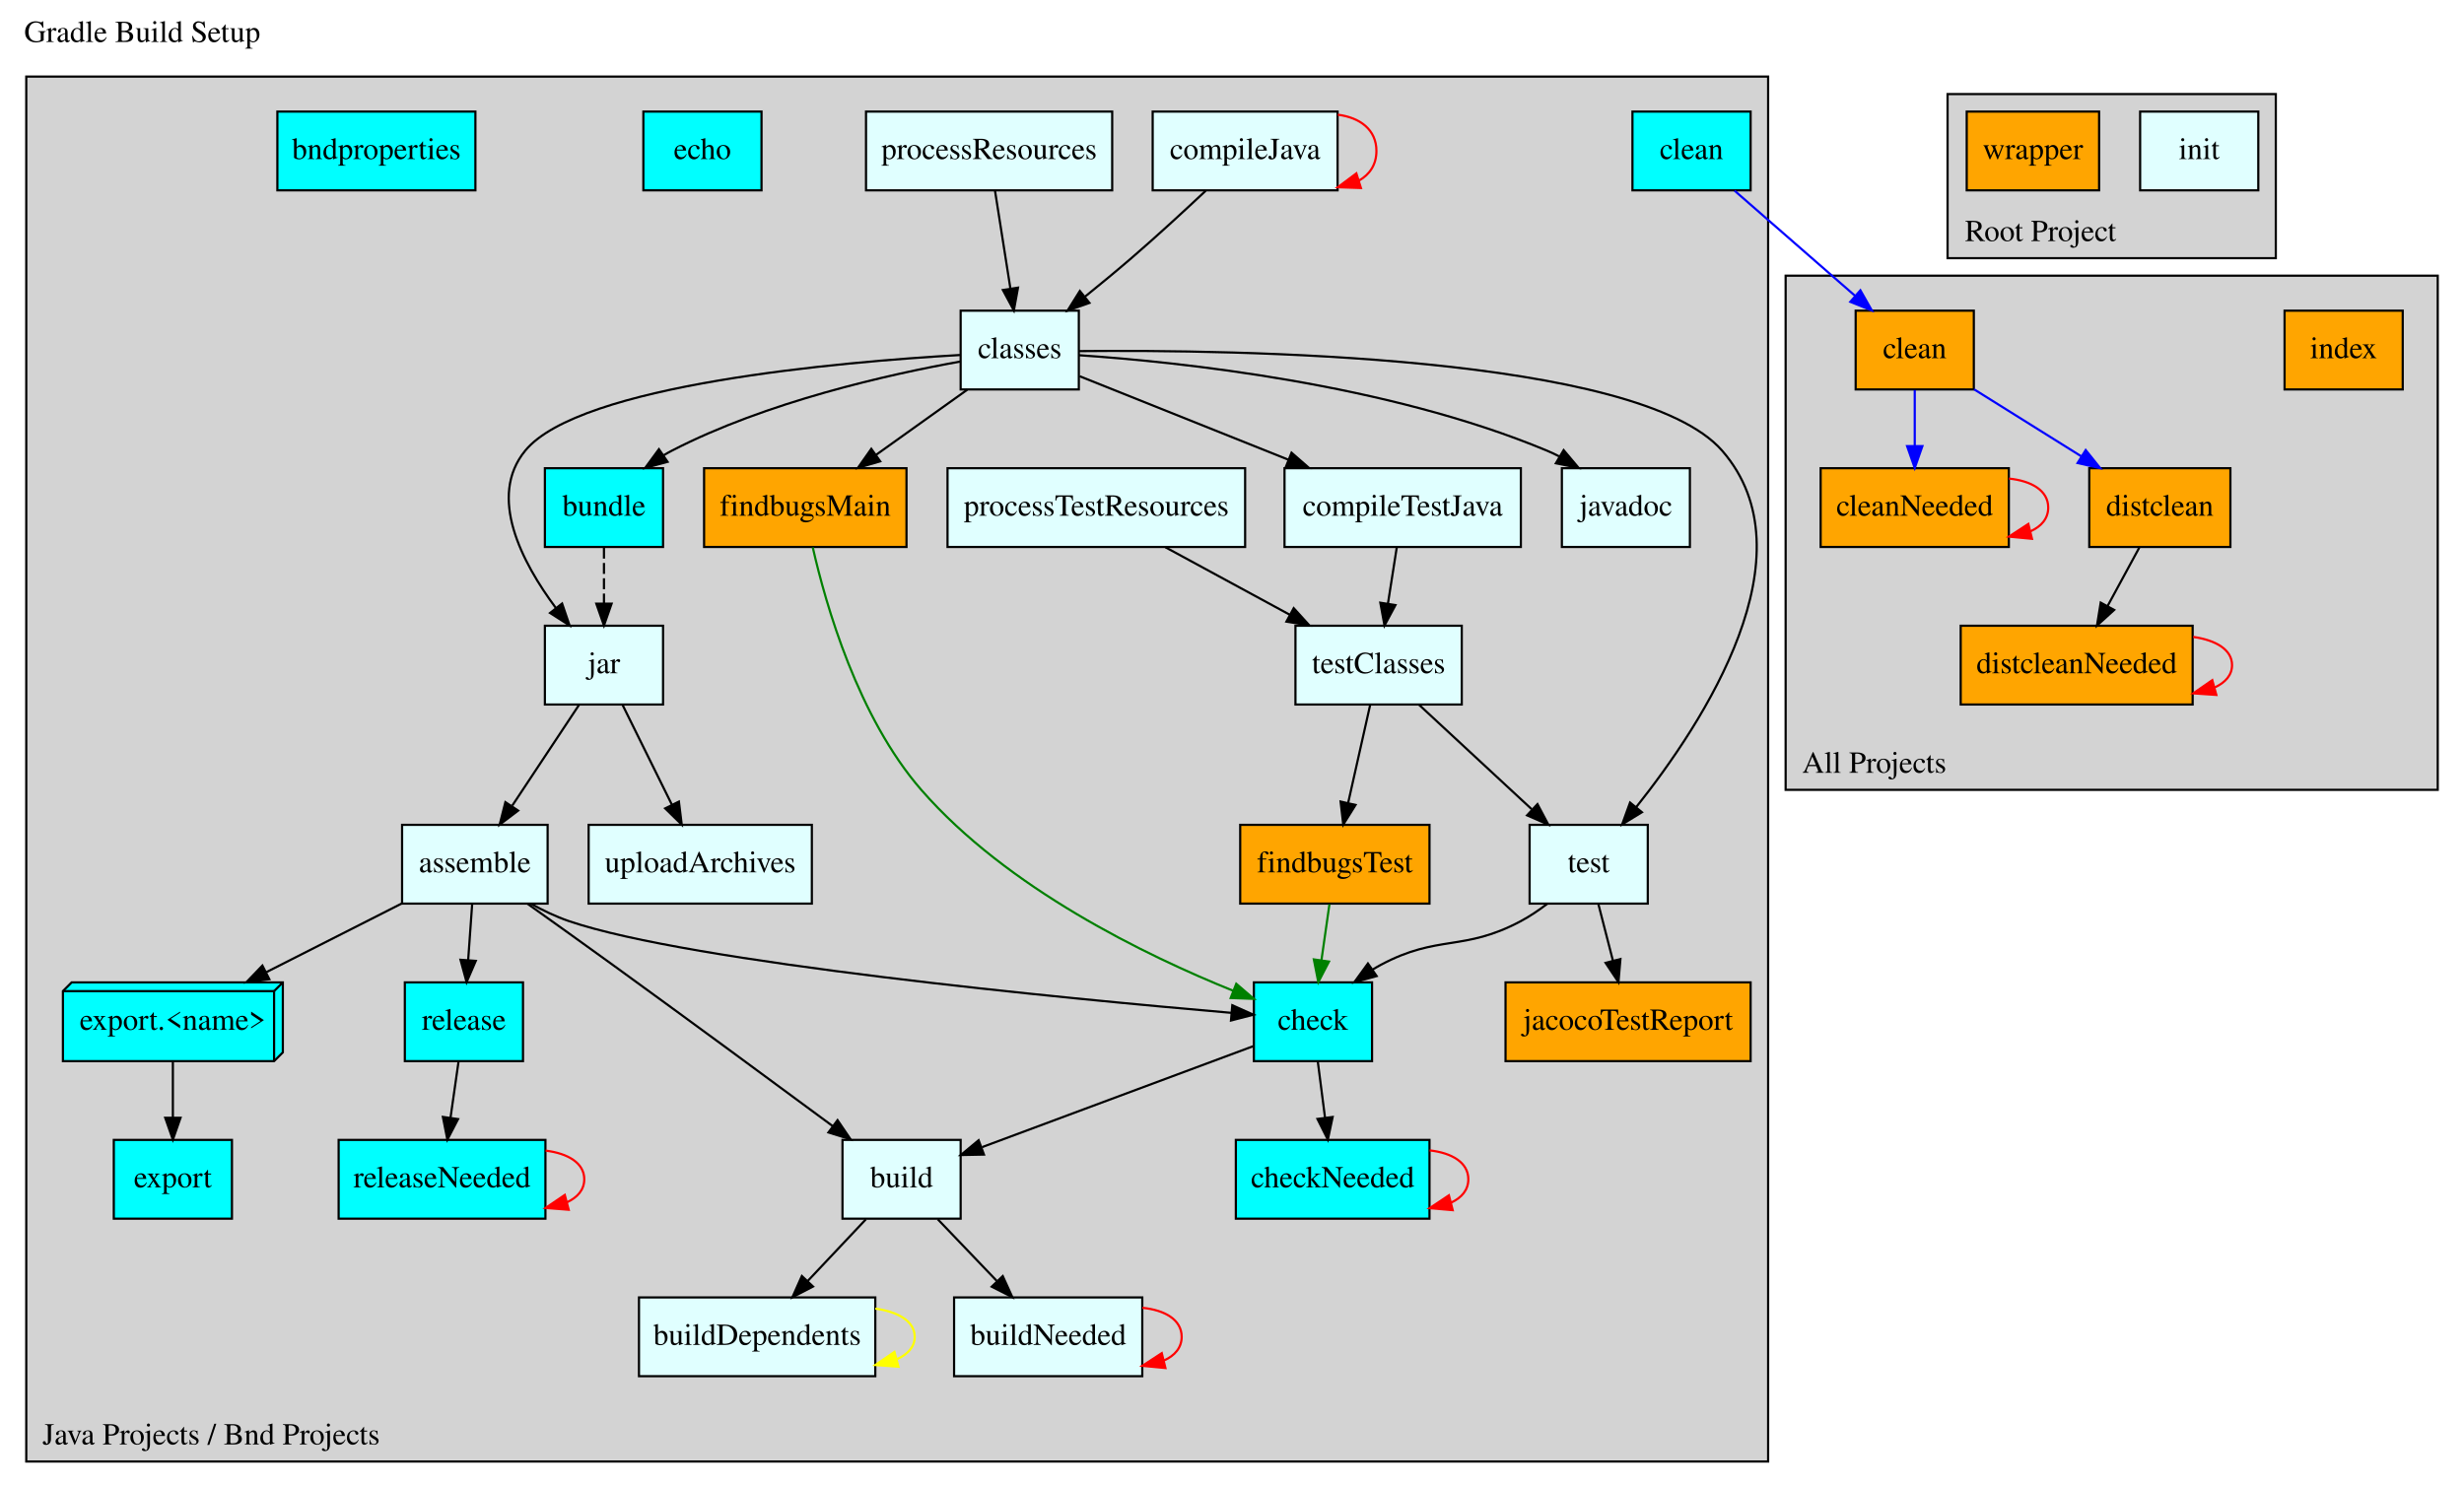
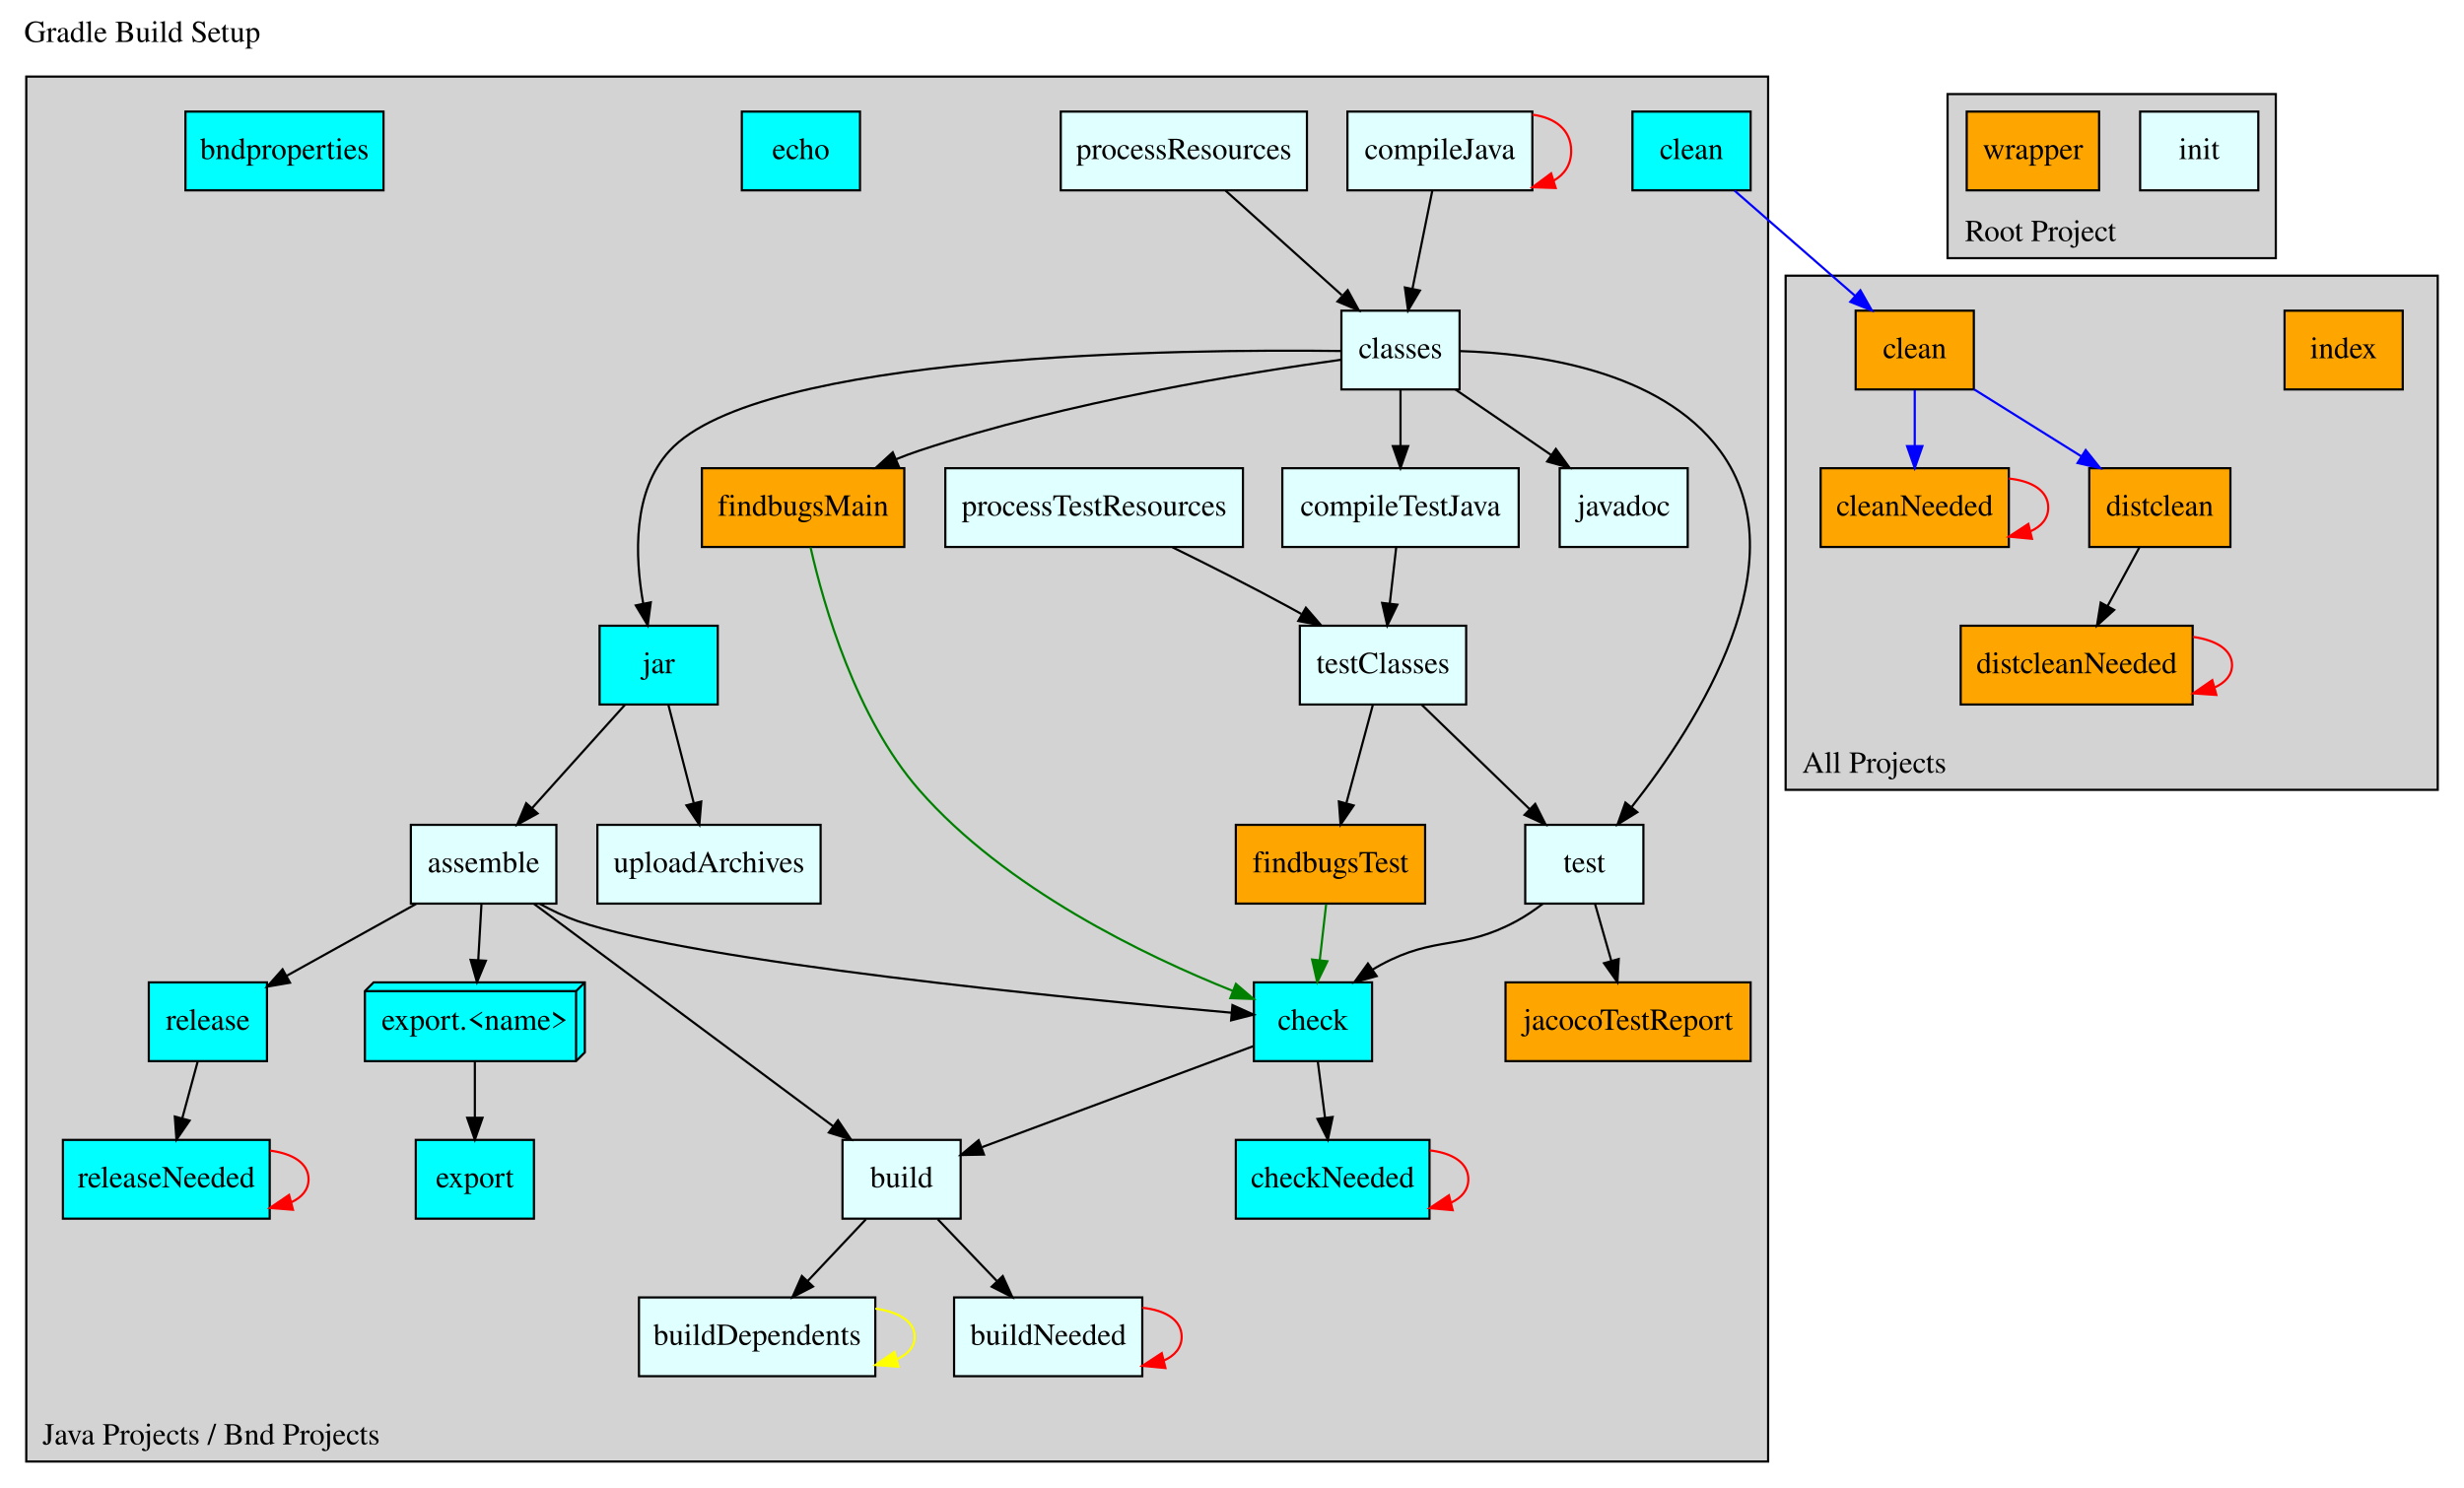
<svg xmlns="http://www.w3.org/2000/svg" width="1126pt" height="680pt" viewBox="0.00 0.00 1126.00 680.00">
  <g id="graph0" class="graph" transform="scale(1 1) rotate(0) translate(4 676)">
    <polygon fill="white" stroke="white" points="-4,4 -4,-676 1122,-676 1122,4 -4,4" />
    <text text-anchor="middle" x="61" y="-656.8" font-family="Times,serif" font-size="14.00">Gradle Build Setup</text>
    <g id="clust1" class="cluster">
      <polygon fill="lightgrey" stroke="black" points="8,-8 8,-641 804,-641 804,-8 8,-8" />
      <text text-anchor="middle" x="92.5" y="-15.8" font-family="Times,serif" font-size="14.00">Java Projects / Bnd Projects</text>
    </g>
    <g id="clust2" class="cluster" />
    <g id="clust3" class="cluster" />
    <g id="clust4" class="cluster" />
    <g id="clust5" class="cluster" />
    <g id="clust6" class="cluster" />
    <g id="clust7" class="cluster" />
    <g id="clust8" class="cluster" />
    <g id="clust9" class="cluster" />
    <g id="clust10" class="cluster" />
    <g id="clust12" class="cluster">
      <polygon fill="lightgrey" stroke="black" points="886,-558 886,-633 1036,-633 1036,-558 886,-558" />
      <text text-anchor="middle" x="928.5" y="-565.8" font-family="Times,serif" font-size="14.00">Root Project</text>
    </g>
    <g id="clust13" class="cluster">
      <polygon fill="lightgrey" stroke="black" points="812,-315 812,-550 1110,-550 1110,-315 812,-315" />
      <text text-anchor="middle" x="852.5" y="-322.8" font-family="Times,serif" font-size="14.00">All Projects</text>
    </g>
    <g id="clust14" class="cluster" />
    <g id="clust15" class="cluster" />
    <g id="node1" class="node">
-       <polygon fill="lightcyan" stroke="black" points="607.25,-625 522.75,-625 522.75,-589 607.25,-589 607.25,-625" />
-       <text text-anchor="middle" x="565" y="-603.3" font-family="Times,serif" font-size="14.00">compileJava</text>
-     </g>
-     <g id="edge24" class="edge">
-       <path fill="none" stroke="red" d="M607.331,-623.577C617.48,-622.282 625,-616.756 625,-607 625,-600.75 621.914,-596.236 617.027,-593.459" />
-       <polygon fill="red" stroke="red" points="617.92,-590.07 607.331,-590.423 615.828,-596.751 617.92,-590.07" />
+       <polygon fill="lightcyan" stroke="black" points="696.25,-625 611.75,-625 611.75,-589 696.25,-589 696.25,-625" />
+       <text text-anchor="middle" x="654" y="-603.3" font-family="Times,serif" font-size="14.00">compileJava</text>
+     </g>
+     <g id="edge22" class="edge">
+       <path fill="none" stroke="red" d="M696.331,-623.577C706.48,-622.282 714,-616.756 714,-607 714,-600.75 710.914,-596.236 706.027,-593.459" />
+       <polygon fill="red" stroke="red" points="706.92,-590.07 696.331,-590.423 704.828,-596.751 706.92,-590.07" />
    </g>
    <g id="node3" class="node">
-       <polygon fill="lightcyan" stroke="black" points="489,-534 435,-534 435,-498 489,-498 489,-534" />
-       <text text-anchor="middle" x="462" y="-512.3" font-family="Times,serif" font-size="14.00">classes</text>
+       <polygon fill="lightcyan" stroke="black" points="663,-534 609,-534 609,-498 663,-498 663,-534" />
+       <text text-anchor="middle" x="636" y="-512.3" font-family="Times,serif" font-size="14.00">classes</text>
    </g>
    <g id="edge1" class="edge">
-       <path fill="none" stroke="black" d="M546.987,-588.808C537.102,-579.518 524.541,-567.945 513,-558 506.258,-552.19 498.866,-546.096 491.853,-540.436" />
-       <polygon fill="black" stroke="black" points="493.851,-537.552 483.857,-534.035 489.476,-543.017 493.851,-537.552" />
+       <path fill="none" stroke="black" d="M650.529,-588.84C647.965,-576.158 644.422,-558.64 641.476,-544.077" />
+       <polygon fill="black" stroke="black" points="644.873,-543.215 639.46,-534.107 638.012,-544.603 644.873,-543.215" />
    </g>
    <g id="node2" class="node">
-       <polygon fill="lightcyan" stroke="black" points="504.25,-625 391.75,-625 391.75,-589 504.25,-589 504.25,-625" />
-       <text text-anchor="middle" x="448" y="-603.3" font-family="Times,serif" font-size="14.00">processResources</text>
+       <polygon fill="lightcyan" stroke="black" points="593.25,-625 480.75,-625 480.75,-589 593.25,-589 593.25,-625" />
+       <text text-anchor="middle" x="537" y="-603.3" font-family="Times,serif" font-size="14.00">processResources</text>
    </g>
    <g id="edge2" class="edge">
-       <path fill="none" stroke="black" d="M450.699,-588.84C452.694,-576.158 455.45,-558.64 457.741,-544.077" />
-       <polygon fill="black" stroke="black" points="461.212,-544.53 459.309,-534.107 454.297,-543.442 461.212,-544.53" />
+       <path fill="none" stroke="black" d="M556.088,-588.84C571.154,-575.296 592.355,-556.236 609.135,-541.152" />
+       <polygon fill="black" stroke="black" points="611.874,-543.396 616.97,-534.107 607.194,-538.19 611.874,-543.396" />
    </g>
    <g id="node4" class="node">
-       <polygon fill="lightcyan" stroke="black" points="299,-390 245,-390 245,-354 299,-354 299,-390" />
-       <text text-anchor="middle" x="272" y="-368.3" font-family="Times,serif" font-size="14.00">jar</text>
+       <polygon fill="cyan" stroke="black" points="324,-390 270,-390 270,-354 324,-354 324,-390" />
+       <text text-anchor="middle" x="297" y="-368.3" font-family="Times,serif" font-size="14.00">jar</text>
    </g>
    <g id="edge5" class="edge">
-       <path fill="none" stroke="black" d="M434.674,-513.738C380.134,-510.586 260.869,-500.309 236,-470 218.799,-449.037 234.403,-419.067 250.104,-398.002" />
-       <polygon fill="black" stroke="black" points="252.865,-400.154 256.285,-390.126 247.358,-395.832 252.865,-400.154" />
+       <path fill="none" stroke="black" d="M608.745,-515.578C536.547,-516.48 343.07,-514.603 302,-470 285.018,-451.558 286.074,-421.821 289.945,-400.128" />
+       <polygon fill="black" stroke="black" points="293.398,-400.713 292.004,-390.21 286.544,-399.29 293.398,-400.713" />
    </g>
    <g id="node5" class="node">
-       <polygon fill="cyan" stroke="black" points="299,-462 245,-462 245,-426 299,-426 299,-462" />
-       <text text-anchor="middle" x="272" y="-440.3" font-family="Times,serif" font-size="14.00">bundle</text>
-     </g>
-     <g id="edge22" class="edge">
-       <path fill="none" stroke="black" d="M434.892,-510.761C402.222,-504.895 346.321,-492.401 303,-470 301.695,-469.325 300.393,-468.59 299.102,-467.809" />
-       <polygon fill="black" stroke="black" points="301.071,-464.916 290.843,-462.151 297.115,-470.691 301.071,-464.916" />
+       <polygon fill="lightcyan" stroke="black" points="690,-462 582,-462 582,-426 690,-426 690,-462" />
+       <text text-anchor="middle" x="636" y="-440.3" font-family="Times,serif" font-size="14.00">compileTestJava</text>
+     </g>
+     <g id="edge4" class="edge">
+       <path fill="none" stroke="black" d="M636,-497.697C636,-489.983 636,-480.712 636,-472.112" />
+       <polygon fill="black" stroke="black" points="639.5,-472.104 636,-462.104 632.5,-472.104 639.5,-472.104" />
+     </g>
+     <g id="node8" class="node">
+       <polygon fill="lightcyan" stroke="black" points="747,-299 693,-299 693,-263 747,-263 747,-299" />
+       <text text-anchor="middle" x="720" y="-277.3" font-family="Times,serif" font-size="14.00">test</text>
+     </g>
+     <g id="edge6" class="edge">
+       <path fill="none" stroke="black" d="M663.2,-515.527C697.323,-514.533 754.669,-507.024 782,-470 819.193,-419.616 772.027,-345.708 741.75,-307.291" />
+       <polygon fill="black" stroke="black" points="744.223,-304.784 735.214,-299.21 738.781,-309.186 744.223,-304.784" />
+     </g>
+     <g id="node20" class="node">
+       <polygon fill="lightcyan" stroke="black" points="767.25,-462 708.75,-462 708.75,-426 767.25,-426 767.25,-462" />
+       <text text-anchor="middle" x="738" y="-440.3" font-family="Times,serif" font-size="14.00">javadoc</text>
+     </g>
+     <g id="edge3" class="edge">
+       <path fill="none" stroke="black" d="M661.107,-497.956C673.443,-489.562 688.519,-479.277 702,-470 702.909,-469.375 703.83,-468.74 704.76,-468.099" />
+       <polygon fill="black" stroke="black" points="706.996,-470.808 713.231,-462.242 703.015,-465.05 706.996,-470.808" />
+     </g>
+     <g id="node25" class="node">
+       <polygon fill="orange" stroke="black" points="409.25,-462 316.75,-462 316.75,-426 409.25,-426 409.25,-462" />
+       <text text-anchor="middle" x="363" y="-440.3" font-family="Times,serif" font-size="14.00">findbugsMain</text>
+     </g>
+     <g id="edge28" class="edge">
+       <path fill="none" stroke="black" d="M608.703,-511.557C566.571,-505.77 483.508,-492.466 416,-470 412.513,-468.84 408.954,-467.509 405.414,-466.079" />
+       <polygon fill="black" stroke="black" points="406.718,-462.83 396.148,-462.111 403.963,-469.265 406.718,-462.83" />
+     </g>
+     <g id="node9" class="node">
+       <polygon fill="lightcyan" stroke="black" points="371,-299 269,-299 269,-263 371,-263 371,-299" />
+       <text text-anchor="middle" x="320" y="-277.3" font-family="Times,serif" font-size="14.00">uploadArchives</text>
+     </g>
+     <g id="edge9" class="edge">
+       <path fill="none" stroke="black" d="M301.435,-353.84C304.712,-341.158 309.239,-323.64 313.003,-309.077" />
+       <polygon fill="black" stroke="black" points="316.466,-309.665 315.579,-299.107 309.688,-307.914 316.466,-309.665" />
+     </g>
+     <g id="node10" class="node">
+       <polygon fill="lightcyan" stroke="black" points="250.25,-299 183.75,-299 183.75,-263 250.25,-263 250.25,-299" />
+       <text text-anchor="middle" x="217" y="-277.3" font-family="Times,serif" font-size="14.00">assemble</text>
+     </g>
+     <g id="edge10" class="edge">
+       <path fill="none" stroke="black" d="M281.575,-353.84C269.512,-340.419 252.58,-321.582 239.08,-306.564" />
+       <polygon fill="black" stroke="black" points="241.666,-304.205 232.377,-299.107 236.46,-308.884 241.666,-304.205" />
+     </g>
+     <g id="node7" class="node">
+       <polygon fill="lightcyan" stroke="black" points="666,-390 590,-390 590,-354 666,-354 666,-390" />
+       <text text-anchor="middle" x="628" y="-368.3" font-family="Times,serif" font-size="14.00">testClasses</text>
+     </g>
+     <g id="edge7" class="edge">
+       <path fill="none" stroke="black" d="M634.022,-425.697C633.141,-417.983 632.081,-408.712 631.099,-400.112" />
+       <polygon fill="black" stroke="black" points="634.568,-399.642 629.955,-390.104 627.613,-400.437 634.568,-399.642" />
    </g>
    <g id="node6" class="node">
-       <polygon fill="lightcyan" stroke="black" points="691,-462 583,-462 583,-426 691,-426 691,-462" />
-       <text text-anchor="middle" x="637" y="-440.3" font-family="Times,serif" font-size="14.00">compileTestJava</text>
-     </g>
-     <g id="edge4" class="edge">
-       <path fill="none" stroke="black" d="M489.344,-504.062C514.782,-493.887 553.369,-478.453 584.716,-465.913" />
-       <polygon fill="black" stroke="black" points="586.205,-469.088 594.19,-462.124 583.606,-462.588 586.205,-469.088" />
-     </g>
-     <g id="node9" class="node">
-       <polygon fill="lightcyan" stroke="black" points="749,-299 695,-299 695,-263 749,-263 749,-299" />
-       <text text-anchor="middle" x="722" y="-277.3" font-family="Times,serif" font-size="14.00">test</text>
-     </g>
-     <g id="edge6" class="edge">
-       <path fill="none" stroke="black" d="M489.087,-515.521C559.391,-516.236 744.873,-513.844 783,-470 824.412,-422.378 774.836,-346.147 743.635,-306.995" />
-       <polygon fill="black" stroke="black" points="746.329,-304.761 737.295,-299.226 740.906,-309.187 746.329,-304.761" />
-     </g>
-     <g id="node21" class="node">
-       <polygon fill="lightcyan" stroke="black" points="768.25,-462 709.75,-462 709.75,-426 768.25,-426 768.25,-462" />
-       <text text-anchor="middle" x="739" y="-440.3" font-family="Times,serif" font-size="14.00">javadoc</text>
-     </g>
-     <g id="edge3" class="edge">
-       <path fill="none" stroke="black" d="M489.08,-513.643C534.817,-510.553 629.56,-500.686 703,-470 704.843,-469.23 706.687,-468.355 708.511,-467.405" />
-       <polygon fill="black" stroke="black" points="710.556,-470.262 717.386,-462.162 706.996,-464.235 710.556,-470.262" />
+       <polygon fill="lightcyan" stroke="black" points="564,-462 428,-462 428,-426 564,-426 564,-462" />
+       <text text-anchor="middle" x="496" y="-440.3" font-family="Times,serif" font-size="14.00">processTestResources</text>
+     </g>
+     <g id="edge8" class="edge">
+       <path fill="none" stroke="black" d="M531.789,-425.854C548.42,-417.696 568.372,-407.636 586,-398 587.536,-397.16 589.097,-396.294 590.669,-395.41" />
+       <polygon fill="black" stroke="black" points="592.765,-398.242 599.696,-390.229 589.281,-392.171 592.765,-398.242" />
+     </g>
+     <g id="edge11" class="edge">
+       <path fill="none" stroke="black" d="M645.739,-353.84C659.739,-340.296 679.441,-321.236 695.034,-306.152" />
+       <polygon fill="black" stroke="black" points="697.562,-308.576 702.316,-299.107 692.695,-303.545 697.562,-308.576" />
    </g>
    <g id="node26" class="node">
-       <polygon fill="orange" stroke="black" points="410.25,-462 317.75,-462 317.75,-426 410.25,-426 410.25,-462" />
-       <text text-anchor="middle" x="364" y="-440.3" font-family="Times,serif" font-size="14.00">findbugsMain</text>
-     </g>
-     <g id="edge30" class="edge">
-       <path fill="none" stroke="black" d="M438.027,-497.876C425.45,-488.893 409.868,-477.763 396.248,-468.034" />
-       <polygon fill="black" stroke="black" points="398.237,-465.154 388.066,-462.19 394.169,-470.85 398.237,-465.154" />
-     </g>
-     <g id="node10" class="node">
-       <polygon fill="lightcyan" stroke="black" points="367,-299 265,-299 265,-263 367,-263 367,-299" />
-       <text text-anchor="middle" x="316" y="-277.3" font-family="Times,serif" font-size="14.00">uploadArchives</text>
-     </g>
-     <g id="edge9" class="edge">
-       <path fill="none" stroke="black" d="M280.484,-353.84C286.875,-340.912 295.751,-322.958 303.031,-308.232" />
-       <polygon fill="black" stroke="black" points="306.248,-309.623 307.542,-299.107 299.973,-306.521 306.248,-309.623" />
+       <polygon fill="orange" stroke="black" points="647.25,-299 560.75,-299 560.75,-263 647.25,-263 647.25,-299" />
+       <text text-anchor="middle" x="604" y="-277.3" font-family="Times,serif" font-size="14.00">findbugsTest</text>
+     </g>
+     <g id="edge29" class="edge">
+       <path fill="none" stroke="black" d="M623.373,-353.84C619.953,-341.158 615.229,-323.64 611.302,-309.077" />
+       <polygon fill="black" stroke="black" points="614.596,-307.851 608.613,-299.107 607.838,-309.674 614.596,-307.851" />
    </g>
    <g id="node11" class="node">
-       <polygon fill="lightcyan" stroke="black" points="246.25,-299 179.75,-299 179.75,-263 246.25,-263 246.25,-299" />
-       <text text-anchor="middle" x="213" y="-277.3" font-family="Times,serif" font-size="14.00">assemble</text>
-     </g>
-     <g id="edge10" class="edge">
-       <path fill="none" stroke="black" d="M260.624,-353.84C251.972,-340.789 239.925,-322.615 230.112,-307.813" />
-       <polygon fill="black" stroke="black" points="232.783,-305.508 224.341,-299.107 226.949,-309.376 232.783,-305.508" />
-     </g>
-     <g id="edge23" class="edge">
-       <path fill="none" stroke="black" stroke-dasharray="5,2" d="M272,-425.697C272,-417.983 272,-408.712 272,-400.112" />
-       <polygon fill="black" stroke="black" points="275.5,-400.104 272,-390.104 268.5,-400.104 275.5,-400.104" />
-     </g>
-     <g id="node8" class="node">
-       <polygon fill="lightcyan" stroke="black" points="664,-390 588,-390 588,-354 664,-354 664,-390" />
-       <text text-anchor="middle" x="626" y="-368.3" font-family="Times,serif" font-size="14.00">testClasses</text>
-     </g>
-     <g id="edge7" class="edge">
-       <path fill="none" stroke="black" d="M634.281,-425.697C633.069,-417.983 631.612,-408.712 630.261,-400.112" />
-       <polygon fill="black" stroke="black" points="633.698,-399.44 628.688,-390.104 626.783,-400.526 633.698,-399.44" />
-     </g>
-     <g id="node7" class="node">
-       <polygon fill="lightcyan" stroke="black" points="565,-462 429,-462 429,-426 565,-426 565,-462" />
-       <text text-anchor="middle" x="497" y="-440.3" font-family="Times,serif" font-size="14.00">processTestResources</text>
-     </g>
-     <g id="edge8" class="edge">
-       <path fill="none" stroke="black" d="M528.557,-425.876C545.658,-416.596 566.982,-405.025 585.319,-395.075" />
-       <polygon fill="black" stroke="black" points="587.202,-398.035 594.322,-390.19 583.863,-391.883 587.202,-398.035" />
-     </g>
-     <g id="edge11" class="edge">
-       <path fill="none" stroke="black" d="M644.51,-353.84C659.119,-340.296 679.678,-321.236 695.949,-306.152" />
-       <polygon fill="black" stroke="black" points="698.593,-308.473 703.547,-299.107 693.834,-303.339 698.593,-308.473" />
-     </g>
-     <g id="node27" class="node">
-       <polygon fill="orange" stroke="black" points="649.25,-299 562.75,-299 562.75,-263 649.25,-263 649.25,-299" />
-       <text text-anchor="middle" x="606" y="-277.3" font-family="Times,serif" font-size="14.00">findbugsTest</text>
-     </g>
-     <g id="edge31" class="edge">
-       <path fill="none" stroke="black" d="M622.144,-353.84C619.294,-341.158 615.357,-323.64 612.085,-309.077" />
-       <polygon fill="black" stroke="black" points="615.452,-308.097 609.844,-299.107 608.622,-309.632 615.452,-308.097" />
-     </g>
-     <g id="node12" class="node">
      <polygon fill="cyan" stroke="black" points="623,-227 569,-227 569,-191 623,-191 623,-227" />
      <text text-anchor="middle" x="596" y="-205.3" font-family="Times,serif" font-size="14.00">check</text>
    </g>
    <g id="edge14" class="edge">
-       <path fill="none" stroke="black" d="M703.109,-262.94C699.278,-260.018 695.147,-257.216 691,-255 664.716,-240.955 653.284,-249.045 627,-235 625.704,-234.308 624.41,-233.558 623.126,-232.765" />
-       <polygon fill="black" stroke="black" points="625.105,-229.878 614.891,-227.06 621.118,-235.632 625.105,-229.878" />
-     </g>
-     <g id="node25" class="node">
+       <path fill="none" stroke="black" d="M701.092,-262.97C697.263,-260.046 693.136,-257.235 689,-255 663.526,-241.237 652.474,-248.763 627,-235 625.707,-234.302 624.416,-233.547 623.134,-232.75" />
+       <polygon fill="black" stroke="black" points="625.116,-229.865 614.908,-227.03 621.12,-235.612 625.116,-229.865" />
+     </g>
+     <g id="node24" class="node">
      <polygon fill="orange" stroke="black" points="796,-227 684,-227 684,-191 796,-191 796,-227" />
      <text text-anchor="middle" x="740" y="-205.3" font-family="Times,serif" font-size="14.00">jacocoTestReport</text>
    </g>
-     <g id="edge34" class="edge">
-       <path fill="none" stroke="black" d="M726.449,-262.697C728.455,-254.898 730.869,-245.509 733.101,-236.829" />
-       <polygon fill="black" stroke="black" points="736.501,-237.661 735.602,-227.104 729.722,-235.918 736.501,-237.661" />
+     <g id="edge32" class="edge">
+       <path fill="none" stroke="black" d="M724.944,-262.697C727.172,-254.898 729.855,-245.509 732.335,-236.829" />
+       <polygon fill="black" stroke="black" points="735.731,-237.681 735.113,-227.104 729,-235.758 735.731,-237.681" />
    </g>
    <g id="edge13" class="edge">
-       <path fill="none" stroke="black" d="M238.591,-262.935C244.141,-259.866 250.116,-257.009 256,-255 311.43,-236.069 482.482,-219.657 558.696,-213.074" />
-       <polygon fill="black" stroke="black" points="559.133,-216.549 568.798,-212.211 558.537,-209.575 559.133,-216.549" />
-     </g>
-     <g id="node14" class="node">
-       <polygon fill="cyan" stroke="black" points="235,-227 181,-227 181,-191 235,-191 235,-227" />
-       <text text-anchor="middle" x="208" y="-205.3" font-family="Times,serif" font-size="14.00">release</text>
-     </g>
-     <g id="edge25" class="edge">
-       <path fill="none" stroke="black" d="M211.764,-262.697C211.213,-254.983 210.551,-245.712 209.937,-237.112" />
-       <polygon fill="black" stroke="black" points="213.425,-236.83 209.222,-227.104 206.443,-237.328 213.425,-236.83" />
-     </g>
-     <g id="node16" class="node">
-       <polygon fill="cyan" stroke="black" points="125.25,-227 28.75,-227 24.75,-223 24.75,-191 121.25,-191 125.25,-195 125.25,-227" />
-       <polyline fill="none" stroke="black" points="121.25,-223 24.75,-223 " />
-       <polyline fill="none" stroke="black" points="121.25,-223 121.25,-191 " />
-       <polyline fill="none" stroke="black" points="121.25,-223 125.25,-227 " />
-       <text text-anchor="middle" x="75" y="-205.3" font-family="Times,serif" font-size="14.00">export.&lt;name&gt;</text>
-     </g>
-     <g id="edge26" class="edge">
-       <path fill="none" stroke="black" d="M179.594,-263.055C161.001,-253.624 137.66,-241.784 117.747,-231.683" />
-       <polygon fill="black" stroke="black" points="119.078,-228.434 108.577,-227.032 115.912,-234.677 119.078,-228.434" />
-     </g>
-     <g id="node18" class="node">
+       <path fill="none" stroke="black" d="M242.593,-262.942C248.143,-259.873 254.118,-257.014 260,-255 314.708,-236.268 483.406,-219.779 558.859,-213.126" />
+       <polygon fill="black" stroke="black" points="559.208,-216.609 568.866,-212.254 558.599,-209.636 559.208,-216.609" />
+     </g>
+     <g id="node13" class="node">
+       <polygon fill="cyan" stroke="black" points="118,-227 64,-227 64,-191 118,-191 118,-227" />
+       <text text-anchor="middle" x="91" y="-205.3" font-family="Times,serif" font-size="14.00">release</text>
+     </g>
+     <g id="edge23" class="edge">
+       <path fill="none" stroke="black" d="M186.177,-262.876C168.27,-252.928 145.623,-240.346 126.913,-229.952" />
+       <polygon fill="black" stroke="black" points="128.523,-226.843 118.082,-225.046 125.124,-232.962 128.523,-226.843" />
+     </g>
+     <g id="node15" class="node">
+       <polygon fill="cyan" stroke="black" points="263.25,-227 166.75,-227 162.75,-223 162.75,-191 259.25,-191 263.25,-195 263.25,-227" />
+       <polyline fill="none" stroke="black" points="259.25,-223 162.75,-223 " />
+       <polyline fill="none" stroke="black" points="259.25,-223 259.25,-191 " />
+       <polyline fill="none" stroke="black" points="259.25,-223 263.25,-227 " />
+       <text text-anchor="middle" x="213" y="-205.3" font-family="Times,serif" font-size="14.00">export.&lt;name&gt;</text>
+     </g>
+     <g id="edge24" class="edge">
+       <path fill="none" stroke="black" d="M216.011,-262.697C215.57,-254.983 215.041,-245.712 214.549,-237.112" />
+       <polygon fill="black" stroke="black" points="218.042,-236.888 213.977,-227.104 211.054,-237.288 218.042,-236.888" />
+     </g>
+     <g id="node17" class="node">
      <polygon fill="lightcyan" stroke="black" points="435,-155 381,-155 381,-119 435,-119 435,-155" />
      <text text-anchor="middle" x="408" y="-133.3" font-family="Times,serif" font-size="14.00">build</text>
    </g>
    <g id="edge12" class="edge">
-       <path fill="none" stroke="black" d="M236.987,-262.981C248.768,-254.593 263.156,-244.306 276,-235 310.496,-210.007 349.815,-181.053 376.503,-161.329" />
-       <polygon fill="black" stroke="black" points="378.742,-164.027 384.702,-155.267 374.581,-158.398 378.742,-164.027" />
-     </g>
-     <g id="node13" class="node">
+       <path fill="none" stroke="black" d="M240.039,-262.871C274.169,-237.497 338.252,-189.854 376.635,-161.318" />
+       <polygon fill="black" stroke="black" points="378.942,-163.964 384.879,-155.189 374.766,-158.347 378.942,-163.964" />
+     </g>
+     <g id="node12" class="node">
      <polygon fill="cyan" stroke="black" points="649.25,-155 560.75,-155 560.75,-119 649.25,-119 649.25,-155" />
      <text text-anchor="middle" x="605" y="-133.3" font-family="Times,serif" font-size="14.00">checkNeeded</text>
    </g>
    <g id="edge15" class="edge">
      <path fill="none" stroke="black" d="M598.225,-190.697C599.217,-182.983 600.408,-173.712 601.514,-165.112" />
      <polygon fill="black" stroke="black" points="604.997,-165.469 602.801,-155.104 598.054,-164.576 604.997,-165.469" />
    </g>
    <g id="edge17" class="edge">
      <path fill="none" stroke="black" d="M568.663,-197.821C535.99,-185.656 481.177,-165.247 444.802,-151.703" />
      <polygon fill="black" stroke="black" points="445.658,-148.287 435.065,-148.077 443.215,-154.847 445.658,-148.287" />
    </g>
    <g id="edge16" class="edge">
      <path fill="none" stroke="red" d="M649.306,-150.203C659.507,-149.065 667,-144.664 667,-137 667,-132.09 663.925,-128.52 659.032,-126.288" />
      <polygon fill="red" stroke="red" points="659.862,-122.888 649.306,-123.797 658.125,-129.669 659.862,-122.888" />
    </g>
-     <g id="node15" class="node">
-       <polygon fill="cyan" stroke="black" points="245.25,-155 150.75,-155 150.75,-119 245.25,-119 245.25,-155" />
-       <text text-anchor="middle" x="198" y="-133.3" font-family="Times,serif" font-size="14.00">releaseNeeded</text>
-     </g>
-     <g id="edge28" class="edge">
-       <path fill="none" stroke="black" d="M205.528,-190.697C204.426,-182.983 203.102,-173.712 201.873,-165.112" />
-       <polygon fill="black" stroke="black" points="205.323,-164.509 200.443,-155.104 198.393,-165.499 205.323,-164.509" />
-     </g>
-     <g id="edge29" class="edge">
-       <path fill="none" stroke="red" d="M245.326,-150.101C255.571,-148.82 263,-144.453 263,-137 263,-132.225 259.951,-128.717 255.066,-126.476" />
-       <polygon fill="red" stroke="red" points="255.889,-123.073 245.326,-123.899 254.098,-129.84 255.889,-123.073" />
-     </g>
-     <g id="node17" class="node">
-       <polygon fill="cyan" stroke="black" points="102,-155 48,-155 48,-119 102,-119 102,-155" />
-       <text text-anchor="middle" x="75" y="-133.3" font-family="Times,serif" font-size="14.00">export</text>
+     <g id="node14" class="node">
+       <polygon fill="cyan" stroke="black" points="119.25,-155 24.75,-155 24.75,-119 119.25,-119 119.25,-155" />
+       <text text-anchor="middle" x="72" y="-133.3" font-family="Times,serif" font-size="14.00">releaseNeeded</text>
+     </g>
+     <g id="edge26" class="edge">
+       <path fill="none" stroke="black" d="M86.303,-190.697C84.187,-182.898 81.638,-173.509 79.282,-164.829" />
+       <polygon fill="black" stroke="black" points="82.64,-163.838 76.643,-155.104 75.884,-165.672 82.64,-163.838" />
    </g>
    <g id="edge27" class="edge">
-       <path fill="none" stroke="black" d="M75,-190.697C75,-182.983 75,-173.712 75,-165.112" />
-       <polygon fill="black" stroke="black" points="78.5,-165.104 75,-155.104 71.5,-165.104 78.5,-165.104" />
-     </g>
-     <g id="node19" class="node">
+       <path fill="none" stroke="red" d="M119.326,-150.101C129.571,-148.82 137,-144.453 137,-137 137,-132.225 133.951,-128.717 129.066,-126.476" />
+       <polygon fill="red" stroke="red" points="129.889,-123.073 119.326,-123.899 128.098,-129.84 129.889,-123.073" />
+     </g>
+     <g id="node16" class="node">
+       <polygon fill="cyan" stroke="black" points="240,-155 186,-155 186,-119 240,-119 240,-155" />
+       <text text-anchor="middle" x="213" y="-133.3" font-family="Times,serif" font-size="14.00">export</text>
+     </g>
+     <g id="edge25" class="edge">
+       <path fill="none" stroke="black" d="M213,-190.697C213,-182.983 213,-173.712 213,-165.112" />
+       <polygon fill="black" stroke="black" points="216.5,-165.104 213,-155.104 209.5,-165.104 216.5,-165.104" />
+     </g>
+     <g id="node18" class="node">
      <polygon fill="lightcyan" stroke="black" points="396,-83 288,-83 288,-47 396,-47 396,-83" />
      <text text-anchor="middle" x="342" y="-61.3" font-family="Times,serif" font-size="14.00">buildDependents</text>
    </g>
    <g id="edge18" class="edge">
      <path fill="none" stroke="black" d="M391.685,-118.697C383.693,-110.22 373.928,-99.864 365.178,-90.583" />
      <polygon fill="black" stroke="black" points="367.534,-87.979 358.127,-83.104 362.441,-92.781 367.534,-87.979" />
    </g>
-     <g id="node20" class="node">
+     <g id="node19" class="node">
      <polygon fill="lightcyan" stroke="black" points="518,-83 432,-83 432,-47 518,-47 518,-83" />
      <text text-anchor="middle" x="475" y="-61.3" font-family="Times,serif" font-size="14.00">buildNeeded</text>
    </g>
    <g id="edge20" class="edge">
      <path fill="none" stroke="black" d="M424.562,-118.697C432.675,-110.22 442.588,-99.864 451.471,-90.583" />
      <polygon fill="black" stroke="black" points="454.243,-92.749 458.629,-83.104 449.186,-87.908 454.243,-92.749" />
    </g>
    <g id="edge19" class="edge">
      <path fill="none" stroke="yellow" d="M396.007,-77.899C406.529,-76.401 414,-72.102 414,-65 414,-60.451 410.934,-57.051 405.964,-54.801" />
      <polygon fill="yellow" stroke="yellow" points="406.575,-51.341 396.007,-52.101 404.742,-58.096 406.575,-51.341" />
    </g>
    <g id="edge21" class="edge">
      <path fill="none" stroke="red" d="M518.036,-78.262C528.355,-77.225 536,-72.805 536,-65 536,-60 532.862,-56.389 527.894,-54.167" />
      <polygon fill="red" stroke="red" points="528.583,-50.732 518.036,-51.738 526.909,-57.529 528.583,-50.732" />
    </g>
-     <g id="node22" class="node">
+     <g id="node21" class="node">
      <polygon fill="cyan" stroke="black" points="796,-625 742,-625 742,-589 796,-589 796,-625" />
      <text text-anchor="middle" x="769" y="-603.3" font-family="Times,serif" font-size="14.00">clean</text>
    </g>
-     <g id="node31" class="node">
+     <g id="node30" class="node">
      <polygon fill="orange" stroke="black" points="898,-534 844,-534 844,-498 898,-498 898,-534" />
      <text text-anchor="middle" x="871" y="-512.3" font-family="Times,serif" font-size="14.00">clean</text>
    </g>
-     <g id="edge35" class="edge">
+     <g id="edge33" class="edge">
      <path fill="none" stroke="blue" d="M788.667,-588.84C804.33,-575.173 826.43,-555.889 843.791,-540.741" />
      <polygon fill="blue" stroke="blue" points="846.16,-543.319 851.394,-534.107 841.558,-538.045 846.16,-543.319" />
    </g>
+     <g id="node22" class="node">
+       <polygon fill="cyan" stroke="black" points="389,-625 335,-625 335,-589 389,-589 389,-625" />
+       <text text-anchor="middle" x="362" y="-603.3" font-family="Times,serif" font-size="14.00">echo</text>
+     </g>
    <g id="node23" class="node">
-       <polygon fill="cyan" stroke="black" points="344,-625 290,-625 290,-589 344,-589 344,-625" />
-       <text text-anchor="middle" x="317" y="-603.3" font-family="Times,serif" font-size="14.00">echo</text>
-     </g>
-     <g id="node24" class="node">
-       <polygon fill="cyan" stroke="black" points="213.25,-625 122.75,-625 122.75,-589 213.25,-589 213.25,-625" />
-       <text text-anchor="middle" x="168" y="-603.3" font-family="Times,serif" font-size="14.00">bndproperties</text>
-     </g>
-     <g id="edge32" class="edge">
-       <path fill="none" stroke="green" d="M367.42,-425.809C373.432,-399.339 388.095,-348.194 417,-315 456.234,-269.943 519.747,-239.201 559.623,-223.134" />
-       <polygon fill="green" stroke="green" points="560.949,-226.373 568.977,-219.459 558.39,-219.858 560.949,-226.373" />
-     </g>
-     <g id="edge33" class="edge">
-       <path fill="none" stroke="green" d="M603.528,-262.697C602.426,-254.983 601.102,-245.712 599.873,-237.112" />
-       <polygon fill="green" stroke="green" points="603.323,-236.509 598.443,-227.104 596.393,-237.499 603.323,-236.509" />
-     </g>
-     <g id="node28" class="node">
+       <polygon fill="cyan" stroke="black" points="171.25,-625 80.75,-625 80.75,-589 171.25,-589 171.25,-625" />
+       <text text-anchor="middle" x="126" y="-603.3" font-family="Times,serif" font-size="14.00">bndproperties</text>
+     </g>
+     <g id="edge30" class="edge">
+       <path fill="none" stroke="green" d="M366.41,-425.8C372.409,-399.319 387.055,-348.159 416,-315 455.452,-269.804 519.321,-239.103 559.419,-223.082" />
+       <polygon fill="green" stroke="green" points="560.778,-226.309 568.826,-219.419 558.238,-219.786 560.778,-226.309" />
+     </g>
+     <g id="edge31" class="edge">
+       <path fill="none" stroke="green" d="M602.022,-262.697C601.141,-254.983 600.081,-245.712 599.099,-237.112" />
+       <polygon fill="green" stroke="green" points="602.568,-236.642 597.955,-227.104 595.613,-237.437 602.568,-236.642" />
+     </g>
+     <g id="node27" class="node">
      <polygon fill="lightcyan" stroke="black" points="1028,-625 974,-625 974,-589 1028,-589 1028,-625" />
      <text text-anchor="middle" x="1001" y="-603.3" font-family="Times,serif" font-size="14.00">init</text>
    </g>
-     <g id="node29" class="node">
+     <g id="node28" class="node">
      <polygon fill="orange" stroke="black" points="955.25,-625 894.75,-625 894.75,-589 955.25,-589 955.25,-625" />
      <text text-anchor="middle" x="925" y="-603.3" font-family="Times,serif" font-size="14.00">wrapper</text>
    </g>
-     <g id="node30" class="node">
+     <g id="node29" class="node">
      <polygon fill="orange" stroke="black" points="1094,-534 1040,-534 1040,-498 1094,-498 1094,-534" />
      <text text-anchor="middle" x="1067" y="-512.3" font-family="Times,serif" font-size="14.00">index</text>
    </g>
-     <g id="node32" class="node">
+     <g id="node31" class="node">
      <polygon fill="orange" stroke="black" points="914,-462 828,-462 828,-426 914,-426 914,-462" />
      <text text-anchor="middle" x="871" y="-440.3" font-family="Times,serif" font-size="14.00">cleanNeeded</text>
    </g>
-     <g id="edge36" class="edge">
+     <g id="edge34" class="edge">
      <path fill="none" stroke="blue" d="M871,-497.697C871,-489.983 871,-480.712 871,-472.112" />
      <polygon fill="blue" stroke="blue" points="874.5,-472.104 871,-462.104 867.5,-472.104 874.5,-472.104" />
    </g>
-     <g id="node33" class="node">
+     <g id="node32" class="node">
      <polygon fill="orange" stroke="black" points="1015.25,-462 950.75,-462 950.75,-426 1015.25,-426 1015.25,-462" />
      <text text-anchor="middle" x="983" y="-440.3" font-family="Times,serif" font-size="14.00">distclean</text>
    </g>
-     <g id="edge38" class="edge">
+     <g id="edge36" class="edge">
      <path fill="none" stroke="blue" d="M898.112,-498.055C912.861,-488.837 931.29,-477.319 947.206,-467.371" />
      <polygon fill="blue" stroke="blue" points="949.124,-470.3 955.749,-462.032 945.414,-464.364 949.124,-470.3" />
    </g>
-     <g id="edge37" class="edge">
+     <g id="edge35" class="edge">
      <path fill="none" stroke="red" d="M914.036,-457.262C924.355,-456.225 932,-451.805 932,-444 932,-439 928.862,-435.389 923.894,-433.167" />
      <polygon fill="red" stroke="red" points="924.583,-429.732 914.036,-430.738 922.909,-436.529 924.583,-429.732" />
    </g>
-     <g id="node34" class="node">
+     <g id="node33" class="node">
      <polygon fill="orange" stroke="black" points="998,-390 892,-390 892,-354 998,-354 998,-390" />
      <text text-anchor="middle" x="945" y="-368.3" font-family="Times,serif" font-size="14.00">distcleanNeeded</text>
    </g>
-     <g id="edge39" class="edge">
+     <g id="edge37" class="edge">
      <path fill="none" stroke="black" d="M973.607,-425.697C969.235,-417.644 963.943,-407.894 959.105,-398.982" />
      <polygon fill="black" stroke="black" points="962.132,-397.223 954.285,-390.104 955.98,-400.563 962.132,-397.223" />
    </g>
-     <g id="edge40" class="edge">
+     <g id="edge38" class="edge">
      <path fill="none" stroke="red" d="M998.257,-384.899C1008.63,-383.401 1016,-379.102 1016,-372 1016,-367.451 1012.98,-364.051 1008.08,-361.801" />
      <polygon fill="red" stroke="red" points="1008.83,-358.378 998.257,-359.101 1006.97,-365.128 1008.83,-358.378" />
    </g>
  </g>
</svg>
